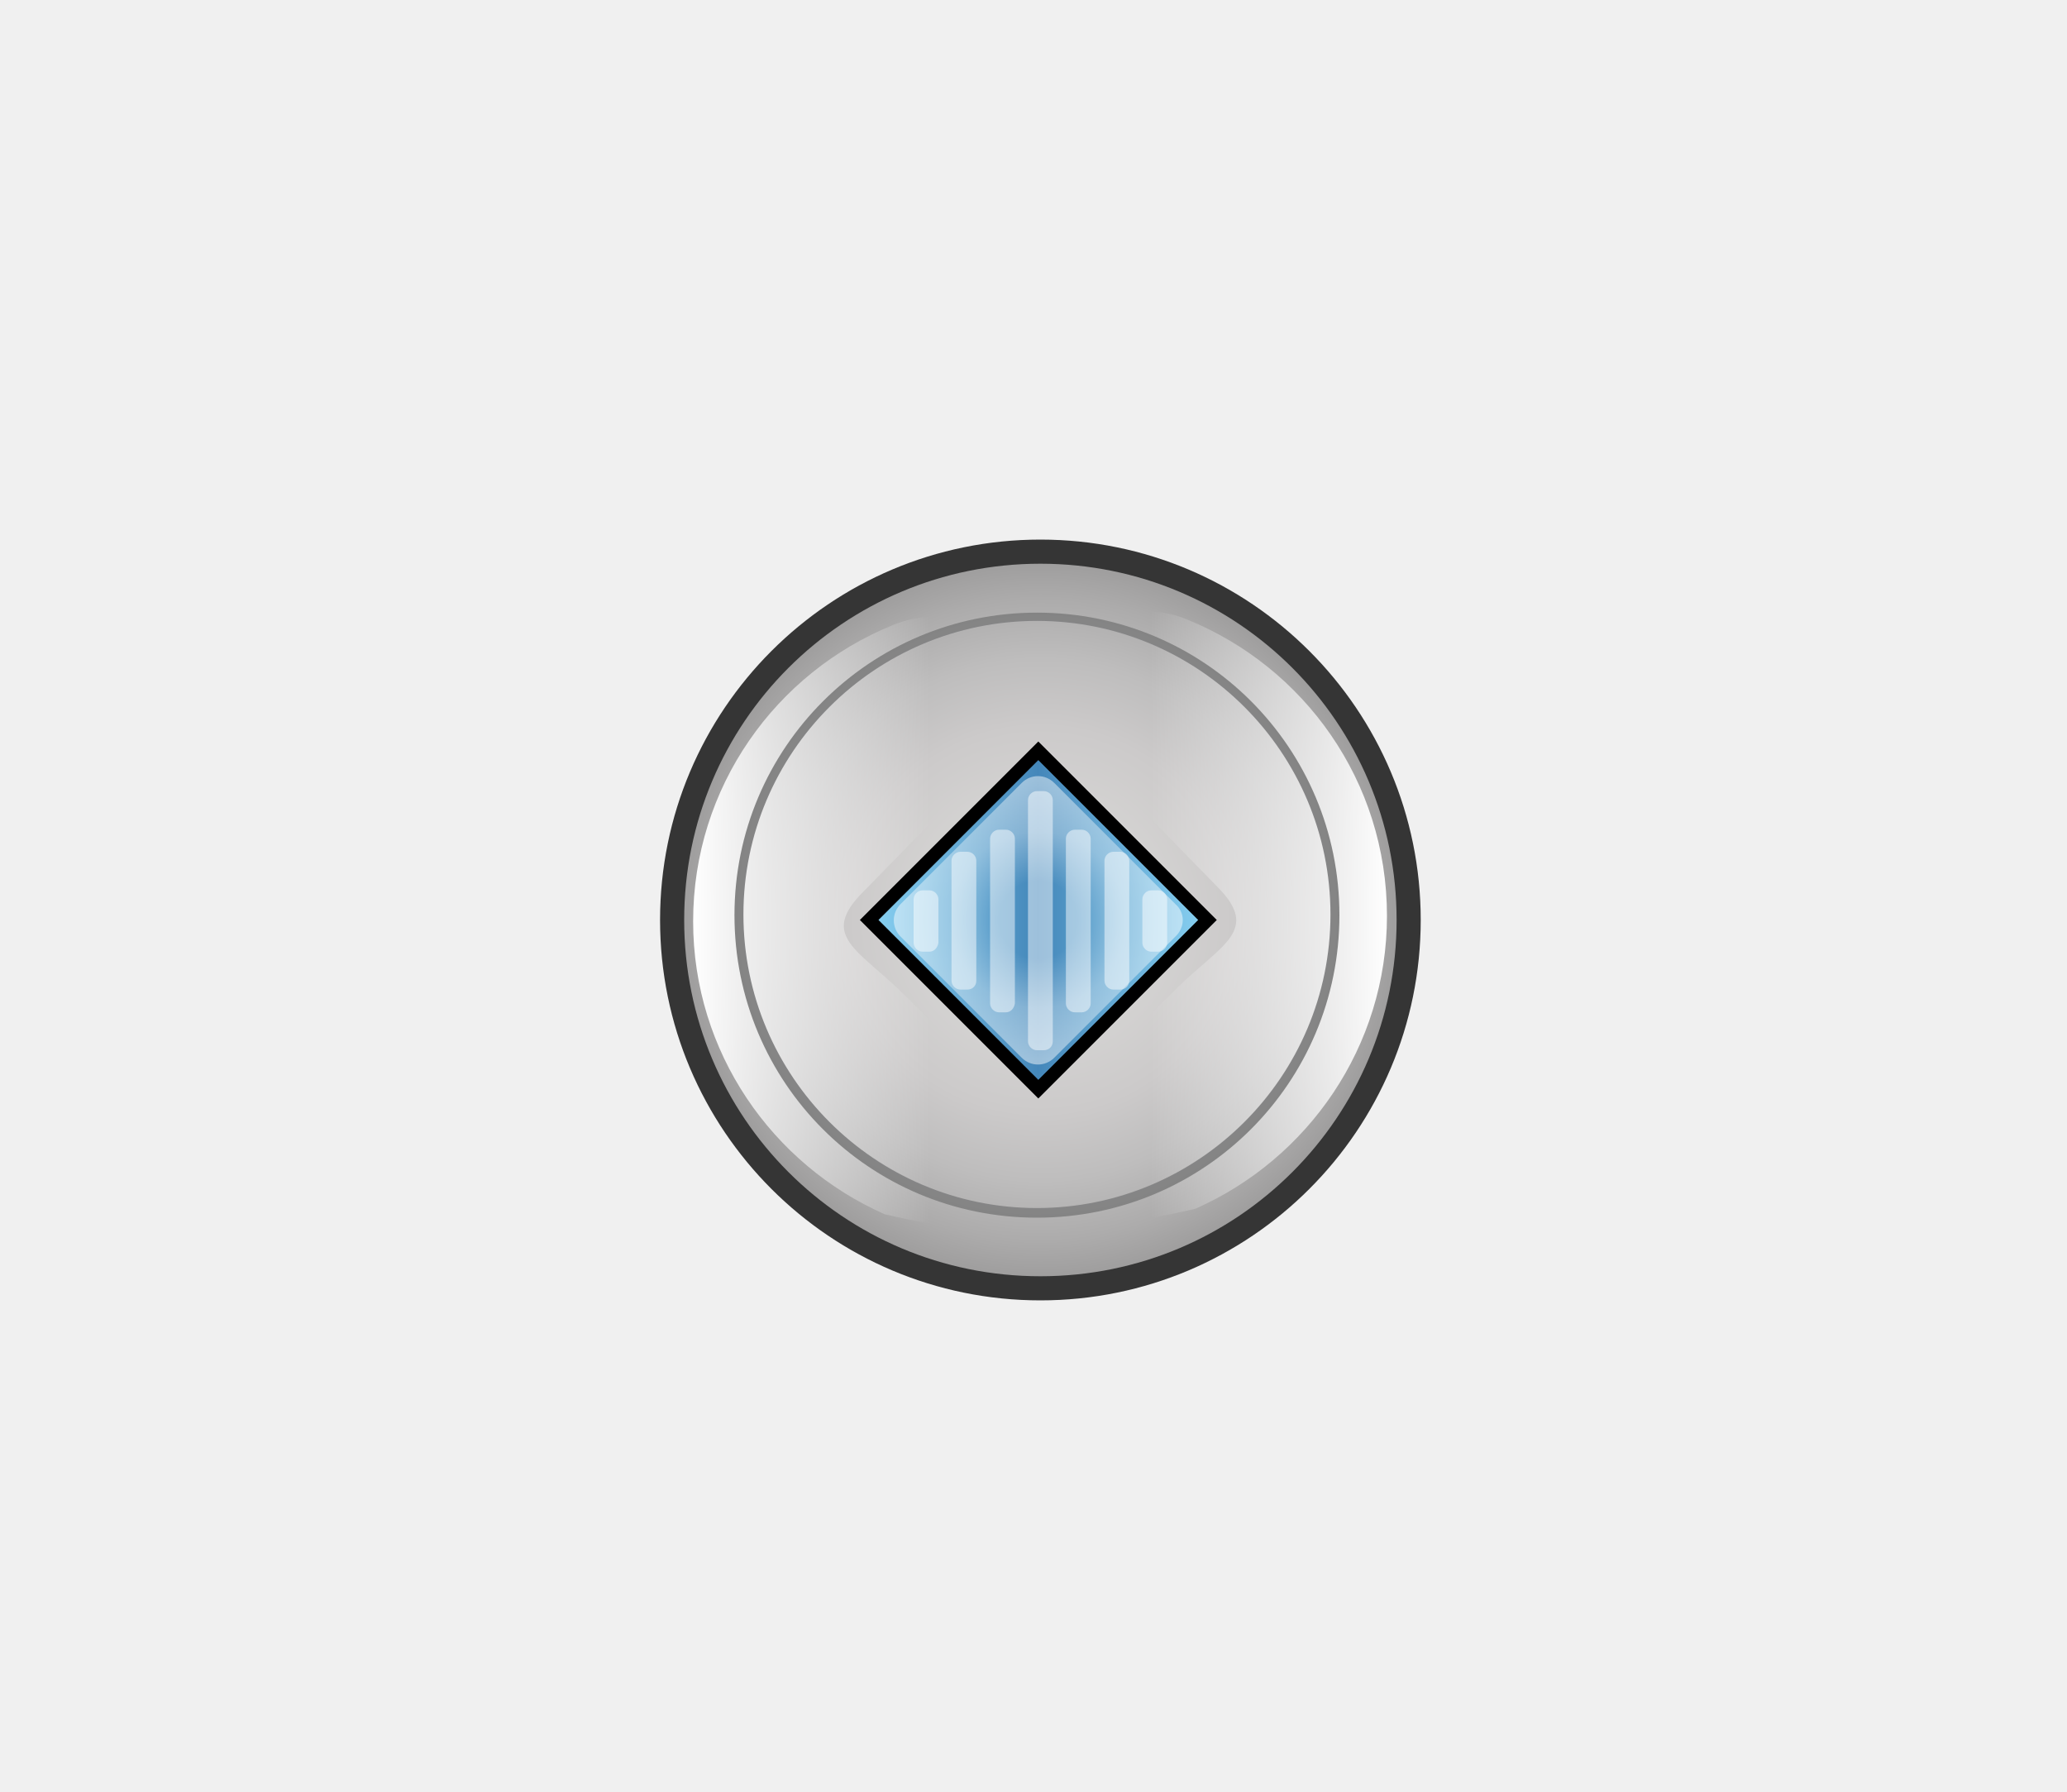
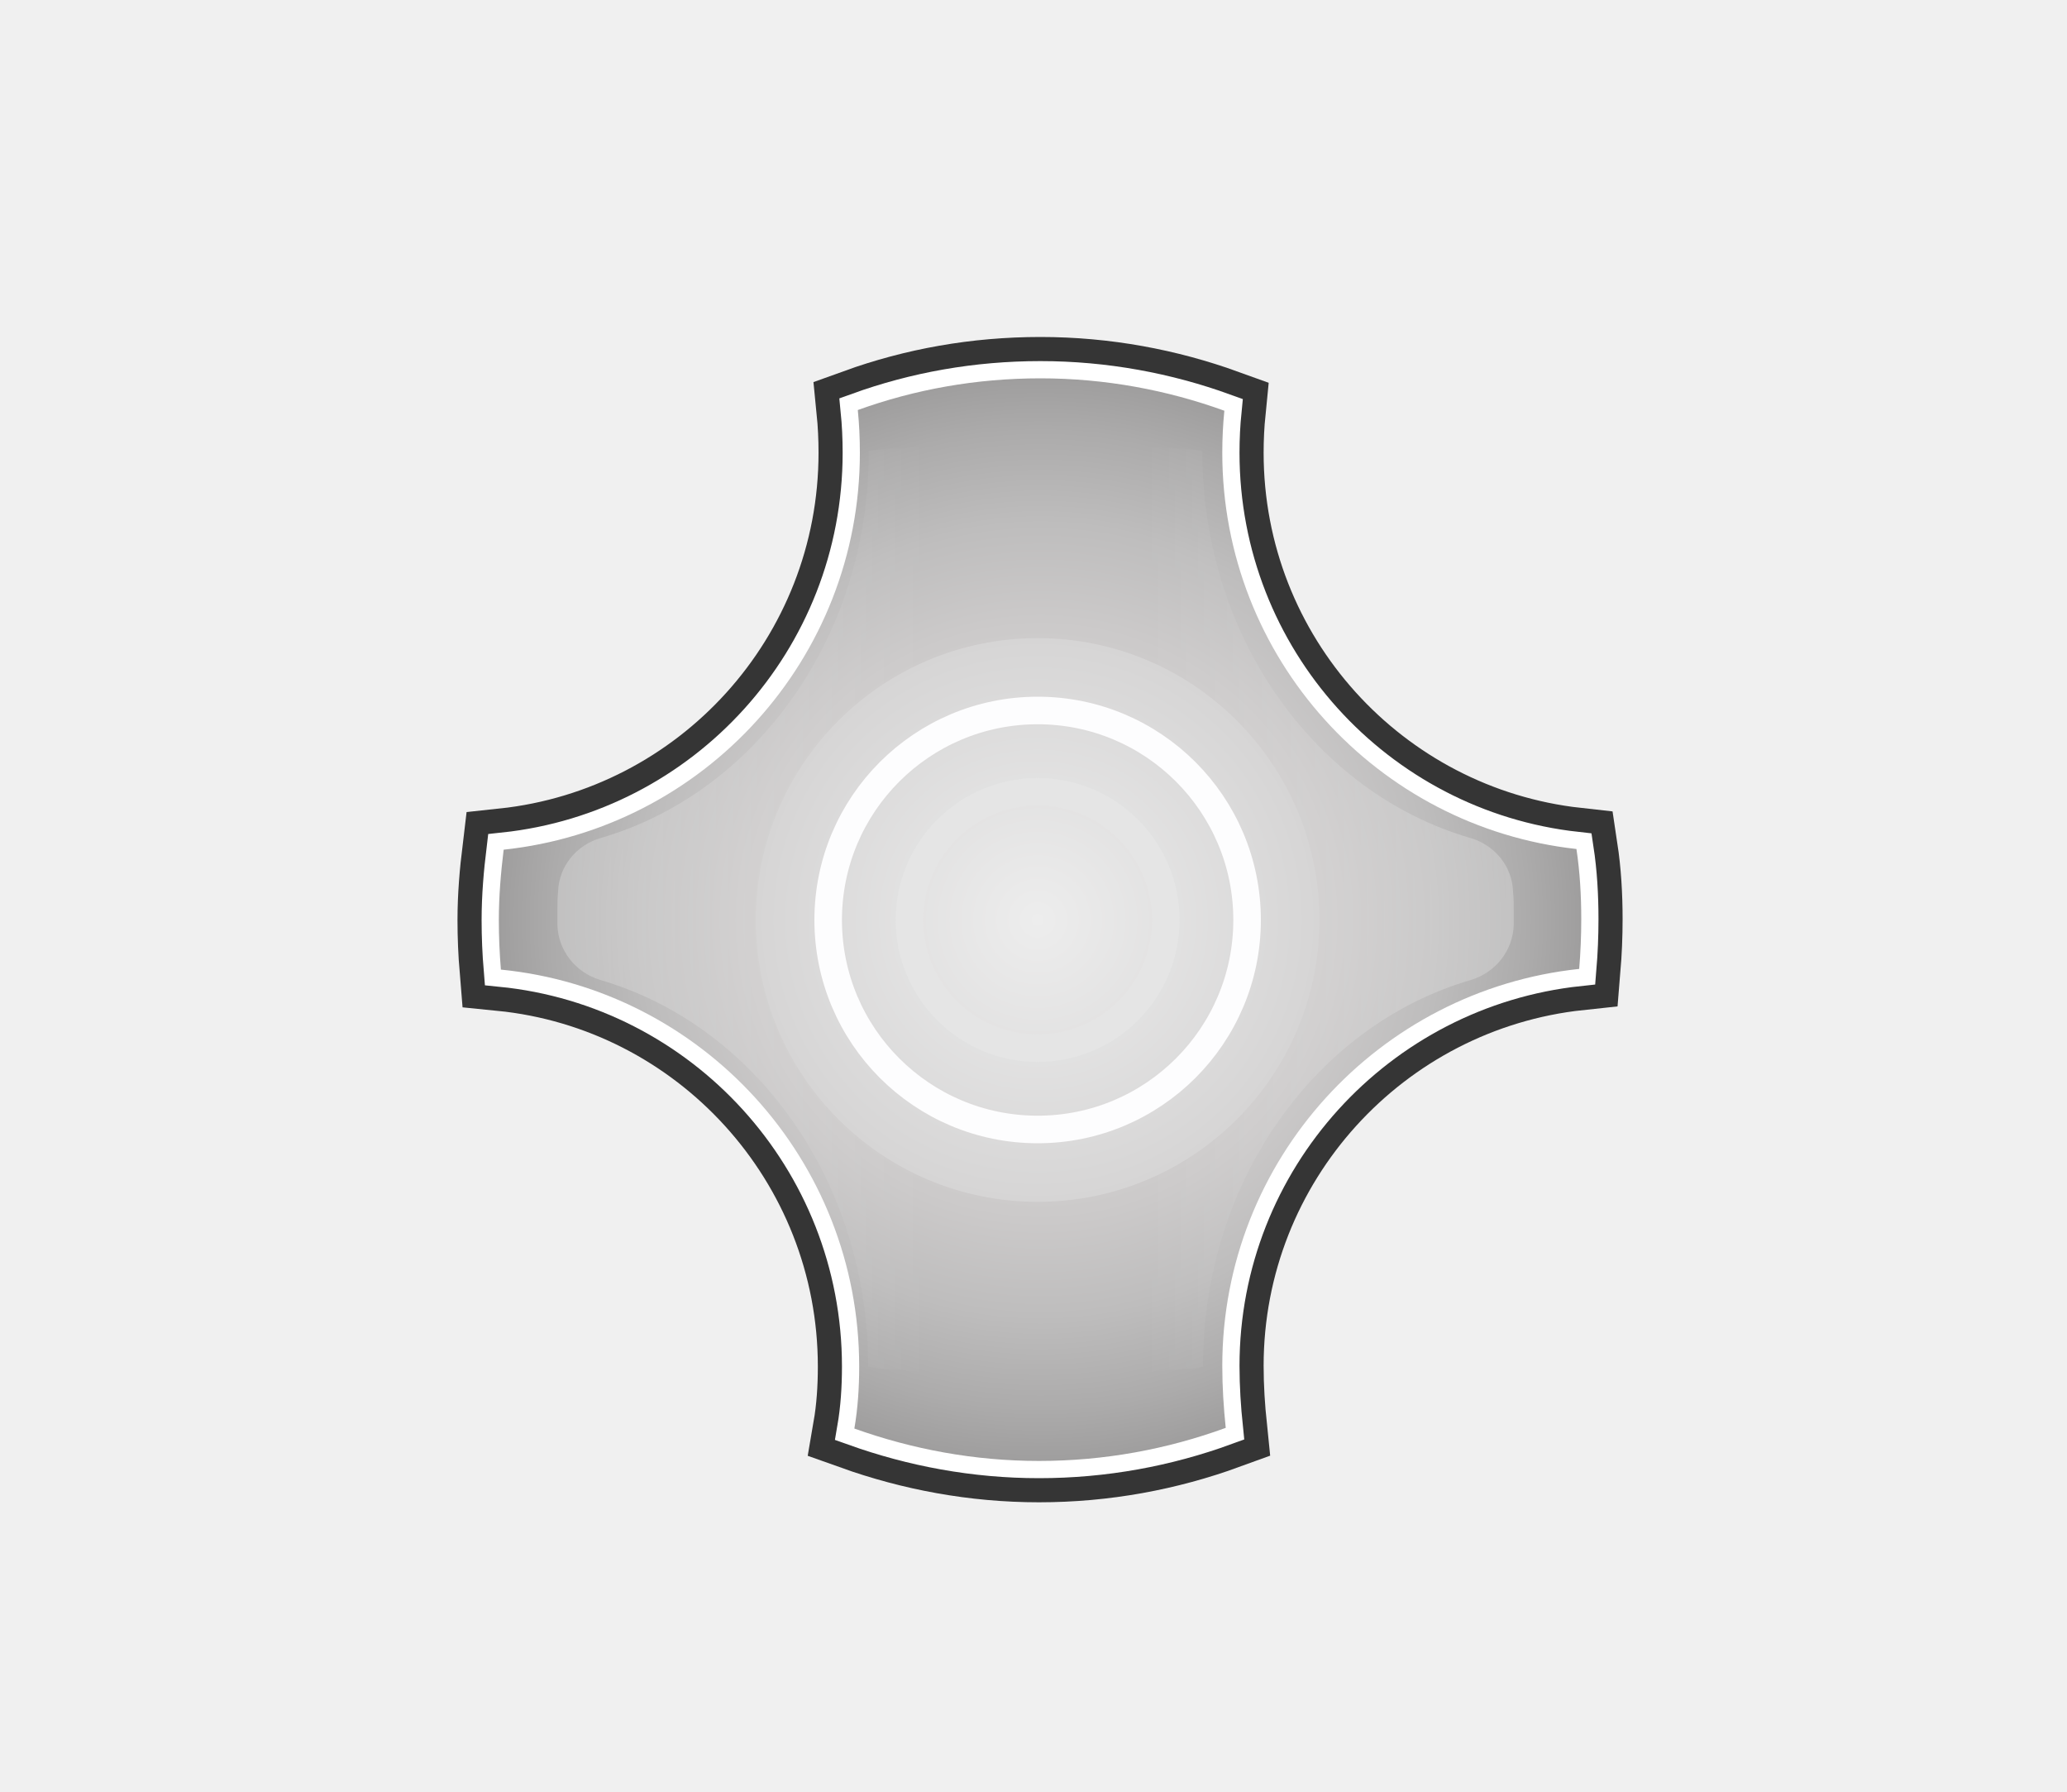
<svg xmlns="http://www.w3.org/2000/svg" version="1.0" id="Calque_126" x="0px" y="0px" width="300px" height="260px" viewBox="0 0 300 260" style="enable-background:new 0 0 300 260;" xml:space="preserve">
  <style type="text/css">
	.st0{display:none;}
- 	.st1{display:inline;}
- 	.st2{fill:none;stroke:#353535;stroke-width:5;stroke-miterlimit:10;}
- 	.st3{display:none;fill:none;stroke:#FFFFFF;stroke-width:2;stroke-miterlimit:10;}
- 	.st4{fill:url(#XMLID_2_);}
- 	.st5{fill:url(#XMLID_3_);}
- 	.st6{fill:url(#XMLID_4_);}
- 	.st7{fill:url(#XMLID_5_);}
- 	.st8{fill:url(#XMLID_6_);}
- 	.st9{fill:url(#XMLID_7_);}
- 	.st10{fill:url(#XMLID_8_);}
- 	.st11{fill:url(#XMLID_9_);}
- 	.st12{fill:none;stroke:#353535;stroke-width:7;stroke-miterlimit:10;}
- 	.st13{fill:url(#XMLID_10_);}
- 	.st14{opacity:0.5;fill:url(#XMLID_11_);}
- 	.st15{fill:url(#XMLID_12_);}
- 	.st16{fill:url(#XMLID_13_);}
- 	.st17{fill:url(#XMLID_14_);}
- 	.st18{fill:url(#XMLID_15_);}
- 	.st19{opacity:0.48;fill:#FFFFFF;}
- 	.st20{display:none;fill:url(#XMLID_16_);}
+ 	.st1{fill:none;stroke:#353535;stroke-width:7;stroke-miterlimit:10;}
+ 	.st2{fill:none;stroke:#FFFFFF;stroke-width:7;stroke-miterlimit:10;}
+ 	.st3{fill:none;stroke:#9E9D9D;stroke-width:7;stroke-miterlimit:10;}
+ 	.st4{display:inline;fill:none;stroke:#353535;stroke-width:10;stroke-miterlimit:10;}
+ 	.st5{display:inline;fill:none;stroke:#353535;stroke-width:8;stroke-miterlimit:10;}
+ 	.st6{display:inline;fill:url(#XMLID_16_);}
+ 	.st7{fill:url(#XMLID_20_);}
+ 	.st8{fill:none;stroke:#353535;stroke-width:12;stroke-miterlimit:10;}
+ 	.st9{fill:none;stroke:#FFFFFF;stroke-width:5;stroke-miterlimit:10;}
+ 	.st10{fill:url(#XMLID_21_);}
+ 	.st11{opacity:0.25;fill:url(#XMLID_22_);}
+ 	.st12{opacity:0.25;fill:url(#XMLID_23_);}
+ 	.st13{display:none;fill:url(#XMLID_24_);}
+ 	.st14{display:inline;opacity:0.48;fill:#FFFFFF;}
+ 	.st15{fill:url(#XMLID_25_);}
+ 	.st16{fill:none;stroke:#FDFDFE;stroke-width:4;stroke-miterlimit:10;}
+ 	.st17{fill:none;stroke:#E5E5E5;stroke-width:4;stroke-miterlimit:10;}
</style>
-   <g id="Calque_132" class="st0">
-     <g id="Calque_129" class="st1">
-       <path id="XMLID_735_" class="st2" d="M186.4,68.7c-15,0-27.2,12.2-27.2,27.2c0,15,12.2,27.2,27.2,27.2c15,0,27.2-12.2,27.2-27.2    C213.6,80.8,201.4,68.7,186.4,68.7z M186.4,115.9c-11.1,0-20-9-20-20c0-11.1,9-20,20-20c11.1,0,20,9,20,20    C206.4,106.9,197.5,115.9,186.4,115.9z" />
-       <path id="XMLID_317_" class="st3" d="M186.4,68.7c-15,0-27.2,12.2-27.2,27.2c0,15,12.2,27.2,27.2,27.2c15,0,27.2-12.2,27.2-27.2    C213.6,80.8,201.4,68.7,186.4,68.7z M186.4,115.9c-11.1,0-20-9-20-20c0-11.1,9-20,20-20c11.1,0,20,9,20,20    C206.4,106.9,197.5,115.9,186.4,115.9z" />
-       <linearGradient id="XMLID_2_" gradientUnits="userSpaceOnUse" x1="159.245" y1="95.822" x2="213.556" y2="95.822">
-         <stop offset="0" style="stop-color:#90D9F8" />
-         <stop offset="0.5" style="stop-color:#4487BA" />
-         <stop offset="1" style="stop-color:#90D9F8" />
-       </linearGradient>
-       <path id="XMLID_736_" class="st4" d="M186.4,68.7c-15,0-27.2,12.2-27.2,27.2c0,15,12.2,27.2,27.2,27.2c15,0,27.2-12.2,27.2-27.2    C213.6,80.8,201.4,68.7,186.4,68.7z M186.4,115.9c-11.1,0-20-9-20-20c0-11.1,9-20,20-20c11.1,0,20,9,20,20    C206.4,106.9,197.5,115.9,186.4,115.9z" />
-       <radialGradient id="XMLID_3_" cx="186.401" cy="95.822" r="27.155" gradientUnits="userSpaceOnUse">
-         <stop offset="0.729" style="stop-color:#FFFFFF;stop-opacity:3.416718e-002" />
-         <stop offset="0.78" style="stop-color:#A5DEF2;stop-opacity:0.396" />
-         <stop offset="0.83" style="stop-color:#42C6E9;stop-opacity:0.741" />
-         <stop offset="0.852" style="stop-color:#00BDE6;stop-opacity:0.9" />
-         <stop offset="0.871" style="stop-color:#00BEE6;stop-opacity:0.759" />
-         <stop offset="0.888" style="stop-color:#18C2E8;stop-opacity:0.627" />
-         <stop offset="0.905" style="stop-color:#4CC7EA;stop-opacity:0.498" />
-         <stop offset="0.922" style="stop-color:#73CFED;stop-opacity:0.371" />
-         <stop offset="0.938" style="stop-color:#9CDBF1;stop-opacity:0.246" />
-         <stop offset="0.954" style="stop-color:#C9EAF6;stop-opacity:0.123" />
-         <stop offset="0.97" style="stop-color:#FEFFFF;stop-opacity:1.985490e-003" />
-         <stop offset="0.97" style="stop-color:#FFFFFF;stop-opacity:9.124206e-004" />
-       </radialGradient>
-       <path id="XMLID_726_" class="st5" d="M186.4,68.7c-15,0-27.2,12.2-27.2,27.2c0,15,12.2,27.2,27.2,27.2c15,0,27.2-12.2,27.2-27.2    C213.6,80.8,201.4,68.7,186.4,68.7z M186.4,115.9c-11.1,0-20-9-20-20c0-11.1,9-20,20-20c11.1,0,20,9,20,20    C206.4,106.9,197.5,115.9,186.4,115.9z" />
-     </g>
-     <g id="Calque_129_-_copie_4" class="st1">
-       <path id="XMLID_825_" class="st2" d="M186.4,139.4c-15,0-27.2,12.2-27.2,27.2c0,15,12.2,27.2,27.2,27.2c15,0,27.2-12.2,27.2-27.2    C213.6,151.5,201.4,139.4,186.4,139.4z M186.4,186.6c-11.1,0-20-9-20-20c0-11.1,9-20,20-20c11.1,0,20,9,20,20    C206.4,177.6,197.5,186.6,186.4,186.6z" />
-       <path id="XMLID_596_" class="st3" d="M186.4,139.4c-15,0-27.2,12.2-27.2,27.2c0,15,12.2,27.2,27.2,27.2c15,0,27.2-12.2,27.2-27.2    C213.6,151.5,201.4,139.4,186.4,139.4z M186.4,186.6c-11.1,0-20-9-20-20c0-11.1,9-20,20-20c11.1,0,20,9,20,20    C206.4,177.6,197.5,186.6,186.4,186.6z" />
-       <linearGradient id="XMLID_4_" gradientUnits="userSpaceOnUse" x1="159.245" y1="166.54" x2="213.556" y2="166.54">
-         <stop offset="0" style="stop-color:#90D9F8" />
-         <stop offset="0.5" style="stop-color:#4487BA" />
-         <stop offset="1" style="stop-color:#90D9F8" />
-       </linearGradient>
-       <path id="XMLID_364_" class="st6" d="M186.4,139.4c-15,0-27.2,12.2-27.2,27.2c0,15,12.2,27.2,27.2,27.2c15,0,27.2-12.2,27.2-27.2    C213.6,151.5,201.4,139.4,186.4,139.4z M186.4,186.6c-11.1,0-20-9-20-20c0-11.1,9-20,20-20c11.1,0,20,9,20,20    C206.4,177.6,197.5,186.6,186.4,186.6z" />
-       <radialGradient id="XMLID_5_" cx="186.401" cy="166.54" r="27.155" gradientUnits="userSpaceOnUse">
-         <stop offset="0.729" style="stop-color:#FFFFFF;stop-opacity:3.416718e-002" />
-         <stop offset="0.78" style="stop-color:#A5DEF2;stop-opacity:0.396" />
-         <stop offset="0.83" style="stop-color:#42C6E9;stop-opacity:0.741" />
-         <stop offset="0.852" style="stop-color:#00BDE6;stop-opacity:0.9" />
-         <stop offset="0.871" style="stop-color:#00BEE6;stop-opacity:0.759" />
-         <stop offset="0.888" style="stop-color:#18C2E8;stop-opacity:0.627" />
-         <stop offset="0.905" style="stop-color:#4CC7EA;stop-opacity:0.498" />
-         <stop offset="0.922" style="stop-color:#73CFED;stop-opacity:0.371" />
-         <stop offset="0.938" style="stop-color:#9CDBF1;stop-opacity:0.246" />
-         <stop offset="0.954" style="stop-color:#C9EAF6;stop-opacity:0.123" />
-         <stop offset="0.97" style="stop-color:#FEFFFF;stop-opacity:1.985490e-003" />
-         <stop offset="0.97" style="stop-color:#FFFFFF;stop-opacity:9.124206e-004" />
-       </radialGradient>
-       <path id="XMLID_320_" class="st7" d="M186.4,139.4c-15,0-27.2,12.2-27.2,27.2c0,15,12.2,27.2,27.2,27.2c15,0,27.2-12.2,27.2-27.2    C213.6,151.5,201.4,139.4,186.4,139.4z M186.4,186.6c-11.1,0-20-9-20-20c0-11.1,9-20,20-20c11.1,0,20,9,20,20    C206.4,177.6,197.5,186.6,186.4,186.6z" />
-     </g>
-   </g>
-   <g id="Calque_132_-_copie" class="st0">
-     <g id="Calque_129_-_copie" class="st1">
-       <path id="XMLID_855_" class="st2" d="M115.7,68.7c-15,0-27.2,12.2-27.2,27.2c0,15,12.2,27.2,27.2,27.2c15,0,27.2-12.2,27.2-27.2    C142.8,80.8,130.7,68.7,115.7,68.7z M115.7,115.9c-11.1,0-20-9-20-20c0-11.1,9-20,20-20c11.1,0,20,9,20,20    C135.7,106.9,126.7,115.9,115.7,115.9z" />
-       <path id="XMLID_852_" class="st3" d="M115.7,68.7c-15,0-27.2,12.2-27.2,27.2c0,15,12.2,27.2,27.2,27.2c15,0,27.2-12.2,27.2-27.2    C142.8,80.8,130.7,68.7,115.7,68.7z M115.7,115.9c-11.1,0-20-9-20-20c0-11.1,9-20,20-20c11.1,0,20,9,20,20    C135.7,106.9,126.7,115.9,115.7,115.9z" />
-       <linearGradient id="XMLID_6_" gradientUnits="userSpaceOnUse" x1="88.528" y1="95.822" x2="142.838" y2="95.822">
-         <stop offset="0" style="stop-color:#90D9F8" />
-         <stop offset="0.5" style="stop-color:#4487BA" />
-         <stop offset="1" style="stop-color:#90D9F8" />
-       </linearGradient>
-       <path id="XMLID_849_" class="st8" d="M115.7,68.7c-15,0-27.2,12.2-27.2,27.2c0,15,12.2,27.2,27.2,27.2c15,0,27.2-12.2,27.2-27.2    C142.8,80.8,130.7,68.7,115.7,68.7z M115.7,115.9c-11.1,0-20-9-20-20c0-11.1,9-20,20-20c11.1,0,20,9,20,20    C135.7,106.9,126.7,115.9,115.7,115.9z" />
-       <radialGradient id="XMLID_7_" cx="115.683" cy="95.822" r="27.155" gradientUnits="userSpaceOnUse">
-         <stop offset="0.729" style="stop-color:#FFFFFF;stop-opacity:3.416718e-002" />
-         <stop offset="0.78" style="stop-color:#A5DEF2;stop-opacity:0.396" />
-         <stop offset="0.83" style="stop-color:#42C6E9;stop-opacity:0.741" />
-         <stop offset="0.852" style="stop-color:#00BDE6;stop-opacity:0.9" />
-         <stop offset="0.871" style="stop-color:#00BEE6;stop-opacity:0.759" />
-         <stop offset="0.888" style="stop-color:#18C2E8;stop-opacity:0.627" />
-         <stop offset="0.905" style="stop-color:#4CC7EA;stop-opacity:0.498" />
-         <stop offset="0.922" style="stop-color:#73CFED;stop-opacity:0.371" />
-         <stop offset="0.938" style="stop-color:#9CDBF1;stop-opacity:0.246" />
-         <stop offset="0.954" style="stop-color:#C9EAF6;stop-opacity:0.123" />
-         <stop offset="0.97" style="stop-color:#FEFFFF;stop-opacity:1.985490e-003" />
-         <stop offset="0.97" style="stop-color:#FFFFFF;stop-opacity:9.124206e-004" />
-       </radialGradient>
-       <path id="XMLID_846_" class="st9" d="M115.7,68.7c-15,0-27.2,12.2-27.2,27.2c0,15,12.2,27.2,27.2,27.2c15,0,27.2-12.2,27.2-27.2    C142.8,80.8,130.7,68.7,115.7,68.7z M115.7,115.9c-11.1,0-20-9-20-20c0-11.1,9-20,20-20c11.1,0,20,9,20,20    C135.7,106.9,126.7,115.9,115.7,115.9z" />
-     </g>
-     <g id="Calque_129_-_copie_5" class="st1">
-       <path id="XMLID_868_" class="st2" d="M115.7,139.4c-15,0-27.2,12.2-27.2,27.2c0,15,12.2,27.2,27.2,27.2c15,0,27.2-12.2,27.2-27.2    C142.8,151.5,130.7,139.4,115.7,139.4z M115.7,186.6c-11.1,0-20-9-20-20c0-11.1,9-20,20-20c11.1,0,20,9,20,20    C135.7,177.6,126.7,186.6,115.7,186.6z" />
-       <path id="XMLID_865_" class="st3" d="M115.7,139.4c-15,0-27.2,12.2-27.2,27.2c0,15,12.2,27.2,27.2,27.2c15,0,27.2-12.2,27.2-27.2    C142.8,151.5,130.7,139.4,115.7,139.4z M115.7,186.6c-11.1,0-20-9-20-20c0-11.1,9-20,20-20c11.1,0,20,9,20,20    C135.7,177.6,126.7,186.6,115.7,186.6z" />
-       <linearGradient id="XMLID_8_" gradientUnits="userSpaceOnUse" x1="88.528" y1="166.54" x2="142.838" y2="166.54">
-         <stop offset="0" style="stop-color:#90D9F8" />
-         <stop offset="0.5" style="stop-color:#4487BA" />
-         <stop offset="1" style="stop-color:#90D9F8" />
-       </linearGradient>
-       <path id="XMLID_862_" class="st10" d="M115.7,139.4c-15,0-27.2,12.2-27.2,27.2c0,15,12.2,27.2,27.2,27.2c15,0,27.2-12.2,27.2-27.2    C142.8,151.5,130.7,139.4,115.7,139.4z M115.7,186.6c-11.1,0-20-9-20-20c0-11.1,9-20,20-20c11.1,0,20,9,20,20    C135.7,177.6,126.7,186.6,115.7,186.6z" />
-       <radialGradient id="XMLID_9_" cx="115.683" cy="166.54" r="27.155" gradientUnits="userSpaceOnUse">
-         <stop offset="0.729" style="stop-color:#FFFFFF;stop-opacity:3.416718e-002" />
-         <stop offset="0.78" style="stop-color:#A5DEF2;stop-opacity:0.396" />
-         <stop offset="0.83" style="stop-color:#42C6E9;stop-opacity:0.741" />
-         <stop offset="0.852" style="stop-color:#00BDE6;stop-opacity:0.9" />
-         <stop offset="0.871" style="stop-color:#00BEE6;stop-opacity:0.759" />
-         <stop offset="0.888" style="stop-color:#18C2E8;stop-opacity:0.627" />
-         <stop offset="0.905" style="stop-color:#4CC7EA;stop-opacity:0.498" />
-         <stop offset="0.922" style="stop-color:#73CFED;stop-opacity:0.371" />
-         <stop offset="0.938" style="stop-color:#9CDBF1;stop-opacity:0.246" />
-         <stop offset="0.954" style="stop-color:#C9EAF6;stop-opacity:0.123" />
-         <stop offset="0.97" style="stop-color:#FEFFFF;stop-opacity:1.985490e-003" />
-         <stop offset="0.97" style="stop-color:#FFFFFF;stop-opacity:9.124206e-004" />
-       </radialGradient>
-       <path id="XMLID_859_" class="st11" d="M115.7,139.4c-15,0-27.2,12.2-27.2,27.2c0,15,12.2,27.2,27.2,27.2c15,0,27.2-12.2,27.2-27.2    C142.8,151.5,130.7,139.4,115.7,139.4z M115.7,186.6c-11.1,0-20-9-20-20c0-11.1,9-20,20-20c11.1,0,20,9,20,20    C135.7,177.6,126.7,186.6,115.7,186.6z" />
-     </g>
-   </g>
-   <g id="Calque_133">
-     <circle id="XMLID_278_" class="st12" cx="151" cy="133.5" r="51.7" />
+   <g id="Calque_133" class="st0">
+     <circle id="XMLID_278_" class="st1" cx="150.9" cy="133.5" r="76.7" />
+     <circle id="XMLID_8_" class="st2" cx="150.9" cy="133.5" r="70.3" />
+     <circle id="XMLID_9_" class="st1" cx="150.9" cy="133.5" r="67.2" />
+     <circle id="XMLID_5_" class="st3" cx="150.9" cy="133.5" r="63.4" />
+     <path id="XMLID_2_" class="st4" d="M177.4,198.2c0-29.9,22.7-54.5,51.8-57.6c0.2-2.4,0.3-4.8,0.3-7.2c0-3.5-0.2-6.9-0.7-10.2   c-28.9-3.2-51.4-27.7-51.4-57.5c0-2.1,0.1-4.1,0.3-6.1c-8.3-3-17.3-4.7-26.7-4.7c-9.3,0-18.2,1.6-26.5,4.6c0.2,2,0.3,4.1,0.3,6.2   c0,29.9-22.6,54.5-51.7,57.6c-0.4,3.3-0.7,6.7-0.7,10.2c0,2.4,0.1,4.8,0.3,7.2c29.2,2.9,52,27.6,52,57.6c0,3.1-0.2,6.1-0.7,9   c8.4,3,17.4,4.7,26.8,4.7c9.5,0,18.6-1.7,27.1-4.8C177.6,204.3,177.4,201.3,177.4,198.2z M150.5,172.8l-39.3-39.3l39.3-39.3   l39.3,39.3L150.5,172.8z" />
+     <circle id="XMLID_1_" class="st5" cx="150.6" cy="133.5" r="65.9" />
+     <radialGradient id="XMLID_16_" cx="150.599" cy="133.483" r="65.916" gradientUnits="userSpaceOnUse">
+       <stop offset="0" style="stop-color:#88CDEF" />
+       <stop offset="0.638" style="stop-color:#4487BA" />
+       <stop offset="0.716" style="stop-color:#4C8FC0" />
+       <stop offset="0.84" style="stop-color:#64A6D2" />
+       <stop offset="0.996" style="stop-color:#8FD6F6" />
+       <stop offset="1" style="stop-color:#90D9F8" />
+     </radialGradient>
+     <circle id="XMLID_6_" class="st6" cx="150.6" cy="133.5" r="65.9" />
+     <linearGradient id="XMLID_20_" gradientUnits="userSpaceOnUse" x1="113.226" y1="187.231" x2="193.193" y2="187.231">
+       <stop offset="0" style="stop-color:#2484C6;stop-opacity:6.000000e-002" />
+       <stop offset="0.5" style="stop-color:#2484C6" />
+       <stop offset="1" style="stop-color:#2484C6;stop-opacity:0" />
+     </linearGradient>
+     <path id="XMLID_11_" class="st7" d="M150.6,199.4c16.2,0,31.1-5.9,42.6-15.6l-27.4-7.2c-9.2-2.4-19-1.9-27.9,1.6l-24.6,9.6   C123.8,195.1,136.7,199.4,150.6,199.4z" />
  </g>
  <g id="factory">
-     <linearGradient id="XMLID_10_" gradientUnits="userSpaceOnUse" x1="123.613" y1="133.483" x2="177.745" y2="133.483">
-       <stop offset="0" style="stop-color:#90D9F8" />
-       <stop offset="0.5" style="stop-color:#4487BA" />
-       <stop offset="1" style="stop-color:#90D9F8" />
-     </linearGradient>
-     <rect id="XMLID_119_" x="123.6" y="106.4" class="st13" width="54.1" height="54.1" />
-     <radialGradient id="XMLID_11_" cx="150.679" cy="133.483" r="20.968" gradientUnits="userSpaceOnUse">
-       <stop offset="0.269" style="stop-color:#FFFFFF;stop-opacity:0" />
-       <stop offset="0.611" style="stop-color:#FFFFFF;stop-opacity:0.651" />
-       <stop offset="1" style="stop-color:#FFFFFF;stop-opacity:0.95" />
-     </radialGradient>
-     <path id="XMLID_117_" class="st14" d="M170.7,135.8L153,153.5c-1.3,1.3-3.4,1.3-4.7,0l-17.6-17.6c-1.3-1.3-1.3-3.4,0-4.7l17.6-17.6   c1.3-1.3,3.4-1.3,4.7,0l17.6,17.6C172,132.4,172,134.5,170.7,135.8z" />
-     <path id="XMLID_125_" d="M151,87.2c-25.6,0-46.3,20.7-46.3,46.3c0,25.6,20.7,46.3,46.3,46.3c25.6,0,46.3-20.7,46.3-46.3   C197.3,107.9,176.6,87.2,151,87.2z M150.7,156.7l-23.2-23.2l23.2-23.2l23.2,23.2L150.7,156.7z" />
-     <radialGradient id="XMLID_12_" cx="151.006" cy="133.483" r="51.697" gradientUnits="userSpaceOnUse">
+     <path id="XMLID_17_" class="st8" d="M177.4,198.2c0-29.9,22.7-54.5,51.8-57.6c0.2-2.4,0.3-4.8,0.3-7.2c0-3.5-0.2-6.9-0.7-10.2   c-28.9-3.2-51.4-27.7-51.4-57.5c0-2.1,0.1-4.1,0.3-6.1c-8.3-3-17.3-4.7-26.7-4.7c-9.3,0-18.2,1.6-26.5,4.6c0.2,2,0.3,4.1,0.3,6.2   c0,29.9-22.6,54.5-51.7,57.6c-0.4,3.3-0.7,6.7-0.7,10.2c0,2.4,0.1,4.8,0.3,7.2c29.2,2.9,52,27.6,52,57.6c0,3.1-0.2,6.1-0.7,9   c8.4,3,17.4,4.7,26.8,4.7c9.5,0,18.6-1.7,27.1-4.8C177.6,204.3,177.4,201.3,177.4,198.2z M150.5,172.8l-39.3-39.3l39.3-39.3   l39.3,39.3L150.5,172.8z" />
+     <path id="XMLID_42_" class="st9" d="M177.4,198.2c0-29.9,22.7-54.5,51.8-57.6c0.2-2.4,0.3-4.8,0.3-7.2c0-3.5-0.2-6.9-0.7-10.2   c-28.9-3.2-51.4-27.7-51.4-57.5c0-2.1,0.1-4.1,0.3-6.1c-8.3-3-17.3-4.7-26.7-4.7c-9.3,0-18.2,1.6-26.5,4.6c0.2,2,0.3,4.1,0.3,6.2   c0,29.9-22.6,54.5-51.7,57.6c-0.4,3.3-0.7,6.7-0.7,10.2c0,2.4,0.1,4.8,0.3,7.2c29.2,2.9,52,27.6,52,57.6c0,3.1-0.2,6.1-0.7,9   c8.4,3,17.4,4.7,26.8,4.7c9.5,0,18.6-1.7,27.1-4.8C177.6,204.3,177.4,201.3,177.4,198.2z M150.5,172.8l-39.3-39.3l39.3-39.3   l39.3,39.3L150.5,172.8z" />
+     <radialGradient id="XMLID_21_" cx="151.006" cy="133.483" r="78.494" gradientUnits="userSpaceOnUse">
      <stop offset="0" style="stop-color:#D6D5D5" />
      <stop offset="0.321" style="stop-color:#D4D3D2" />
      <stop offset="0.542" style="stop-color:#CCCACA" />
      <stop offset="0.732" style="stop-color:#BEBDBD" />
      <stop offset="0.903" style="stop-color:#ACABAB" />
      <stop offset="1" style="stop-color:#9F9E9E" />
    </radialGradient>
-     <path id="XMLID_124_" class="st15" d="M151,81.8c-28.6,0-51.7,23.1-51.7,51.7c0,28.6,23.1,51.7,51.7,51.7   c28.6,0,51.7-23.1,51.7-51.7C202.7,104.9,179.6,81.8,151,81.8z M150.7,159.4l-25.9-25.9l25.9-25.9l25.9,25.9L150.7,159.4z" />
-     <linearGradient id="XMLID_13_" gradientUnits="userSpaceOnUse" x1="100.532" y1="133.561" x2="152.266" y2="133.561">
-       <stop offset="0" style="stop-color:#FFFFFF" />
-       <stop offset="0.665" style="stop-color:#FFFFFF;stop-opacity:0" />
+     <path id="XMLID_39_" class="st10" d="M177.4,198.2c0-29.9,22.7-54.5,51.8-57.6c0.2-2.4,0.3-4.8,0.3-7.2c0-3.5-0.2-6.9-0.7-10.2   c-28.9-3.2-51.4-27.7-51.4-57.5c0-2.1,0.1-4.1,0.3-6.1c-8.3-3-17.3-4.7-26.7-4.7c-9.3,0-18.2,1.6-26.5,4.6c0.2,2,0.3,4.1,0.3,6.2   c0,29.9-22.6,54.5-51.7,57.6c-0.4,3.3-0.7,6.7-0.7,10.2c0,2.4,0.1,4.8,0.3,7.2c29.2,2.9,52,27.6,52,57.6c0,3.1-0.2,6.1-0.7,9   c8.4,3,17.4,4.7,26.8,4.7c9.5,0,18.6-1.7,27.1-4.8C177.6,204.3,177.4,201.3,177.4,198.2z M150.5,172.8l-39.3-39.3l39.3-39.3   l39.3,39.3L150.5,172.8z" />
+     <linearGradient id="XMLID_22_" gradientUnits="userSpaceOnUse" x1="148.955" y1="132.388" x2="219.702" y2="132.388">
+       <stop offset="0.241" style="stop-color:#FFFFFF;stop-opacity:0" />
+       <stop offset="1" style="stop-color:#FFFFFF" />
    </linearGradient>
-     <path id="XMLID_832_" class="st16" d="M151.9,172.8c1.2-5.8-0.7-9.4-5-13.4l-1.2-0.7l-14.3-14.2c-6.7-6.7-12.7-8.6-6-15.2   l20.3-20.8l0,0c3.9-3.8,6.7-7.3,5.9-12.7c-1.5-10.1-4.3-6.5-15.9-6.3c-2.1,0-4.2,0.4-6.1,1.2c-17,6.9-29,23.5-29,43   c0,19,11.5,35.3,27.8,42.5c2.1,0.5,4.1,0.9,6.2,1.3C146.4,177.8,150,181.6,151.9,172.8z" />
-     <linearGradient id="XMLID_14_" gradientUnits="userSpaceOnUse" x1="459.124" y1="132.762" x2="510.858" y2="132.762" gradientTransform="matrix(-1 0 0 1 660.5129 0)">
-       <stop offset="0" style="stop-color:#FFFFFF" />
-       <stop offset="0.665" style="stop-color:#FFFFFF;stop-opacity:0" />
+     <path id="XMLID_7_" class="st11" d="M174.6,198.2c0-26.9,16.5-49.5,38.9-56c3.6-1.1,6.1-4.3,6.2-8c0-0.7,0-1.3,0-2   c0-0.9,0-1.9-0.1-2.8c-0.1-3.7-2.7-6.8-6.2-7.8c-22.4-6.5-38.9-29.1-38.9-56c0-0.1,0-0.1,0-0.2c-0.9-0.1-1.9-0.2-2.9-0.3   c-16-0.3-19.8-5.7-21.8,9.6c-1.1,8.2,2.7,13.5,8.1,19.3l27.7,31.6c9.1,10.1,0.9,13-8.2,23.1l-18.8,20.8c-0.5,0.5-1,1-1.5,1.3l0,0   c-0.5,0.4-1,0.8-1.5,1.3c-5.4,5.9-7.8,11.2-6.2,19.6c2.5,13.4,7.6,7.6,23.7,6.9c0.5-0.1,0.9-0.2,1.4-0.3   C174.6,198.4,174.6,198.3,174.6,198.2z" />
+     <linearGradient id="XMLID_23_" gradientUnits="userSpaceOnUse" x1="144.589" y1="132.388" x2="215.337" y2="132.388" gradientTransform="matrix(-1 0 0 1 296.1565 0)">
+       <stop offset="0.241" style="stop-color:#FFFFFF;stop-opacity:0" />
+       <stop offset="1" style="stop-color:#FFFFFF" />
    </linearGradient>
-     <path id="XMLID_131_" class="st17" d="M150,172c-1.2-5.8,0.7-9.4,5-13.4l1.2-0.7l14.3-14.2c6.7-6.7,12.7-8.6,6-15.2l-20.3-20.8l0,0   c-3.9-3.8-6.7-7.3-5.9-12.7c1.5-10.1,4.3-6.5,15.9-6.3c2.1,0,4.2,0.4,6.1,1.2c17,6.9,29,23.5,29,43c0,19-11.5,35.3-27.8,42.5   c-2.1,0.5-4.1,0.9-6.2,1.3C155.5,177,151.9,180.8,150,172z" />
-     <radialGradient id="XMLID_15_" cx="150.545" cy="132.762" r="43.885" gradientUnits="userSpaceOnUse">
-       <stop offset="0" style="stop-color:#959698" />
-       <stop offset="0.321" style="stop-color:#959697" />
-       <stop offset="0.542" style="stop-color:#939494" />
-       <stop offset="0.732" style="stop-color:#8F9090" />
-       <stop offset="0.903" style="stop-color:#89898A" />
-       <stop offset="1" style="stop-color:#848484" />
+     <path id="XMLID_12_" class="st12" d="M126,198.2c0-26.9-16.5-49.5-38.9-56c-3.6-1.1-6.1-4.3-6.2-8c0-0.7,0-1.3,0-2   c0-0.9,0-1.9,0.1-2.8c0.1-3.7,2.7-6.8,6.2-7.8c22.4-6.5,38.9-29.1,38.9-56c0-0.1,0-0.1,0-0.2c0.9-0.1,1.9-0.2,2.9-0.3   c16-0.3,19.8-5.7,21.8,9.6c1.1,8.2-2.7,13.5-8.1,19.3l-27.7,31.6c-9.1,10.1-0.9,13,8.2,23.1l18.8,20.8c0.5,0.5,1,1,1.5,1.3l0,0   c0.5,0.4,1,0.8,1.5,1.3c5.4,5.9,7.8,11.2,6.2,19.6c-2.5,13.4-7.6,7.6-23.7,6.9c-0.5-0.1-0.9-0.2-1.4-0.3   C126,198.4,126,198.3,126,198.2z" />
+     <radialGradient id="XMLID_24_" cx="150.468" cy="133.483" r="27.966" gradientUnits="userSpaceOnUse">
+       <stop offset="0" style="stop-color:#D6D5D5" />
+       <stop offset="0.321" style="stop-color:#D4D3D2" />
+       <stop offset="0.542" style="stop-color:#CCCACA" />
+       <stop offset="0.732" style="stop-color:#BEBDBD" />
+       <stop offset="0.903" style="stop-color:#ACABAB" />
+       <stop offset="1" style="stop-color:#9F9E9E" />
    </radialGradient>
-     <path id="XMLID_824_" class="st18" d="M150.5,88.9c-24.2,0-43.9,19.6-43.9,43.9s19.6,43.9,43.9,43.9s43.9-19.6,43.9-43.9   S174.8,88.9,150.5,88.9z M150.5,175.3c-23.5,0-42.6-19.1-42.6-42.6s19.1-42.6,42.6-42.6s42.6,19.1,42.6,42.6S174,175.3,150.5,175.3   z" />
-     <g id="Calque_131">
-       <path id="XMLID_130_" class="st19" d="M151.5,152.4h-1c-0.7,0-1.3-0.6-1.3-1.3v-35c0-0.7,0.6-1.3,1.3-1.3h1c0.7,0,1.3,0.6,1.3,1.3    v35C152.8,151.9,152.2,152.4,151.5,152.4z" />
-       <path id="XMLID_127_" class="st19" d="M157,146.9h-1c-0.7,0-1.3-0.6-1.3-1.3v-23.9c0-0.7,0.6-1.3,1.3-1.3h1c0.7,0,1.3,0.6,1.3,1.3    v23.9C158.3,146.3,157.7,146.9,157,146.9z" />
-       <path id="XMLID_216_" class="st19" d="M162.6,143.6h-1c-0.7,0-1.3-0.6-1.3-1.3v-17.4c0-0.7,0.6-1.3,1.3-1.3h1    c0.7,0,1.3,0.6,1.3,1.3v17.4C163.9,143.1,163.3,143.6,162.6,143.6z" />
-       <path id="XMLID_275_" class="st19" d="M168.1,138.1h-1c-0.7,0-1.3-0.6-1.3-1.3v-6.3c0-0.7,0.6-1.3,1.3-1.3h1    c0.7,0,1.3,0.6,1.3,1.3v6.3C169.4,137.5,168.8,138.1,168.1,138.1z" />
-       <path id="XMLID_118_" class="st19" d="M146,146.9h-1c-0.7,0-1.3-0.6-1.3-1.3v-23.9c0-0.7,0.6-1.3,1.3-1.3h1c0.7,0,1.3,0.6,1.3,1.3    v23.9C147.2,146.3,146.7,146.9,146,146.9z" />
-       <path id="XMLID_120_" class="st19" d="M140.4,143.6h-1c-0.7,0-1.3-0.6-1.3-1.3v-17.4c0-0.7,0.6-1.3,1.3-1.3h1    c0.7,0,1.3,0.6,1.3,1.3v17.4C141.7,143.1,141.1,143.6,140.4,143.6z" />
-       <path id="XMLID_122_" class="st19" d="M134.9,138.1h-1c-0.7,0-1.3-0.6-1.3-1.3v-6.3c0-0.7,0.6-1.3,1.3-1.3h1    c0.7,0,1.3,0.6,1.3,1.3v6.3C136.1,137.5,135.6,138.1,134.9,138.1z" />
+     <path id="XMLID_117_" class="st13" d="M177.5,135.8l-24.6,24.6c-1.3,1.3-3.4,1.3-4.7,0l-24.6-24.6c-1.3-1.3-1.3-3.4,0-4.7   l24.6-24.6c1.3-1.3,3.4-1.3,4.7,0l24.6,24.6C178.8,132.4,178.8,134.5,177.5,135.8z" />
+     <g id="Calque_131" class="st0">
+       <path id="XMLID_130_" class="st14" d="M151.9,152.7h-1.8c-0.5,0-0.9-0.4-0.9-0.9v-36.2c0-0.5,0.4-0.9,0.9-0.9h1.8    c0.5,0,0.9,0.4,0.9,0.9v36.2C152.8,152.3,152.4,152.7,151.9,152.7z" />
+       <path id="XMLID_127_" class="st14" d="M157.5,147.1h-1.8c-0.5,0-0.9-0.4-0.9-0.9v-25c0-0.5,0.4-0.9,0.9-0.9h1.8    c0.5,0,0.9,0.4,0.9,0.9v25C158.4,146.7,158,147.1,157.5,147.1z" />
+       <path id="XMLID_216_" class="st14" d="M163.1,143.9h-1.8c-0.5,0-0.9-0.4-0.9-0.9v-18.4c0-0.5,0.4-0.9,0.9-0.9h1.8    c0.5,0,0.9,0.4,0.9,0.9V143C164,143.5,163.6,143.9,163.1,143.9z" />
+       <path id="XMLID_275_" class="st14" d="M168.7,138.2h-1.8c-0.5,0-0.9-0.4-0.9-0.9v-7.1c0-0.5,0.4-0.9,0.9-0.9h1.8    c0.5,0,0.9,0.4,0.9,0.9v7.1C169.6,137.8,169.2,138.2,168.7,138.2z" />
+       <path id="XMLID_118_" class="st14" d="M146.3,147.1h-1.8c-0.5,0-0.9-0.4-0.9-0.9v-25c0-0.5,0.4-0.9,0.9-0.9h1.8    c0.5,0,0.9,0.4,0.9,0.9v25C147.2,146.7,146.8,147.1,146.3,147.1z" />
+       <path id="XMLID_120_" class="st14" d="M140.7,143.9h-1.8c-0.5,0-0.9-0.4-0.9-0.9v-18.4c0-0.5,0.4-0.9,0.9-0.9h1.8    c0.5,0,0.9,0.4,0.9,0.9V143C141.6,143.5,141.2,143.9,140.7,143.9z" />
+       <path id="XMLID_122_" class="st14" d="M135.1,138.2h-1.8c-0.5,0-0.9-0.4-0.9-0.9v-7.1c0-0.5,0.4-0.9,0.9-0.9h1.8    c0.5,0,0.9,0.4,0.9,0.9v7.1C136,137.8,135.6,138.2,135.1,138.2z" />
    </g>
-     <radialGradient id="XMLID_16_" cx="150.713" cy="133.483" r="46.314" gradientUnits="userSpaceOnUse">
-       <stop offset="0" style="stop-color:#00B1E6" />
-       <stop offset="6.025976e-002" style="stop-color:#00B1E7;stop-opacity:0.94" />
-       <stop offset="1" style="stop-color:#00B2F0;stop-opacity:0" />
+     <radialGradient id="XMLID_25_" cx="150.599" cy="133.483" r="40.901" gradientUnits="userSpaceOnUse">
+       <stop offset="0" style="stop-color:#EDEDED" />
+       <stop offset="1" style="stop-color:#D6D5D5" />
    </radialGradient>
-     <circle id="XMLID_276_" class="st20" cx="150.7" cy="133.5" r="46.3" />
+     <circle id="XMLID_10_" class="st15" cx="150.6" cy="133.5" r="40.9" />
+     <circle id="XMLID_13_" class="st16" cx="150.6" cy="133.5" r="30.4" />
+     <circle id="XMLID_15_" class="st17" cx="150.6" cy="133.5" r="18.6" />
  </g>
-   <g id="Calque_124_-_copie">
- </g>
</svg>
